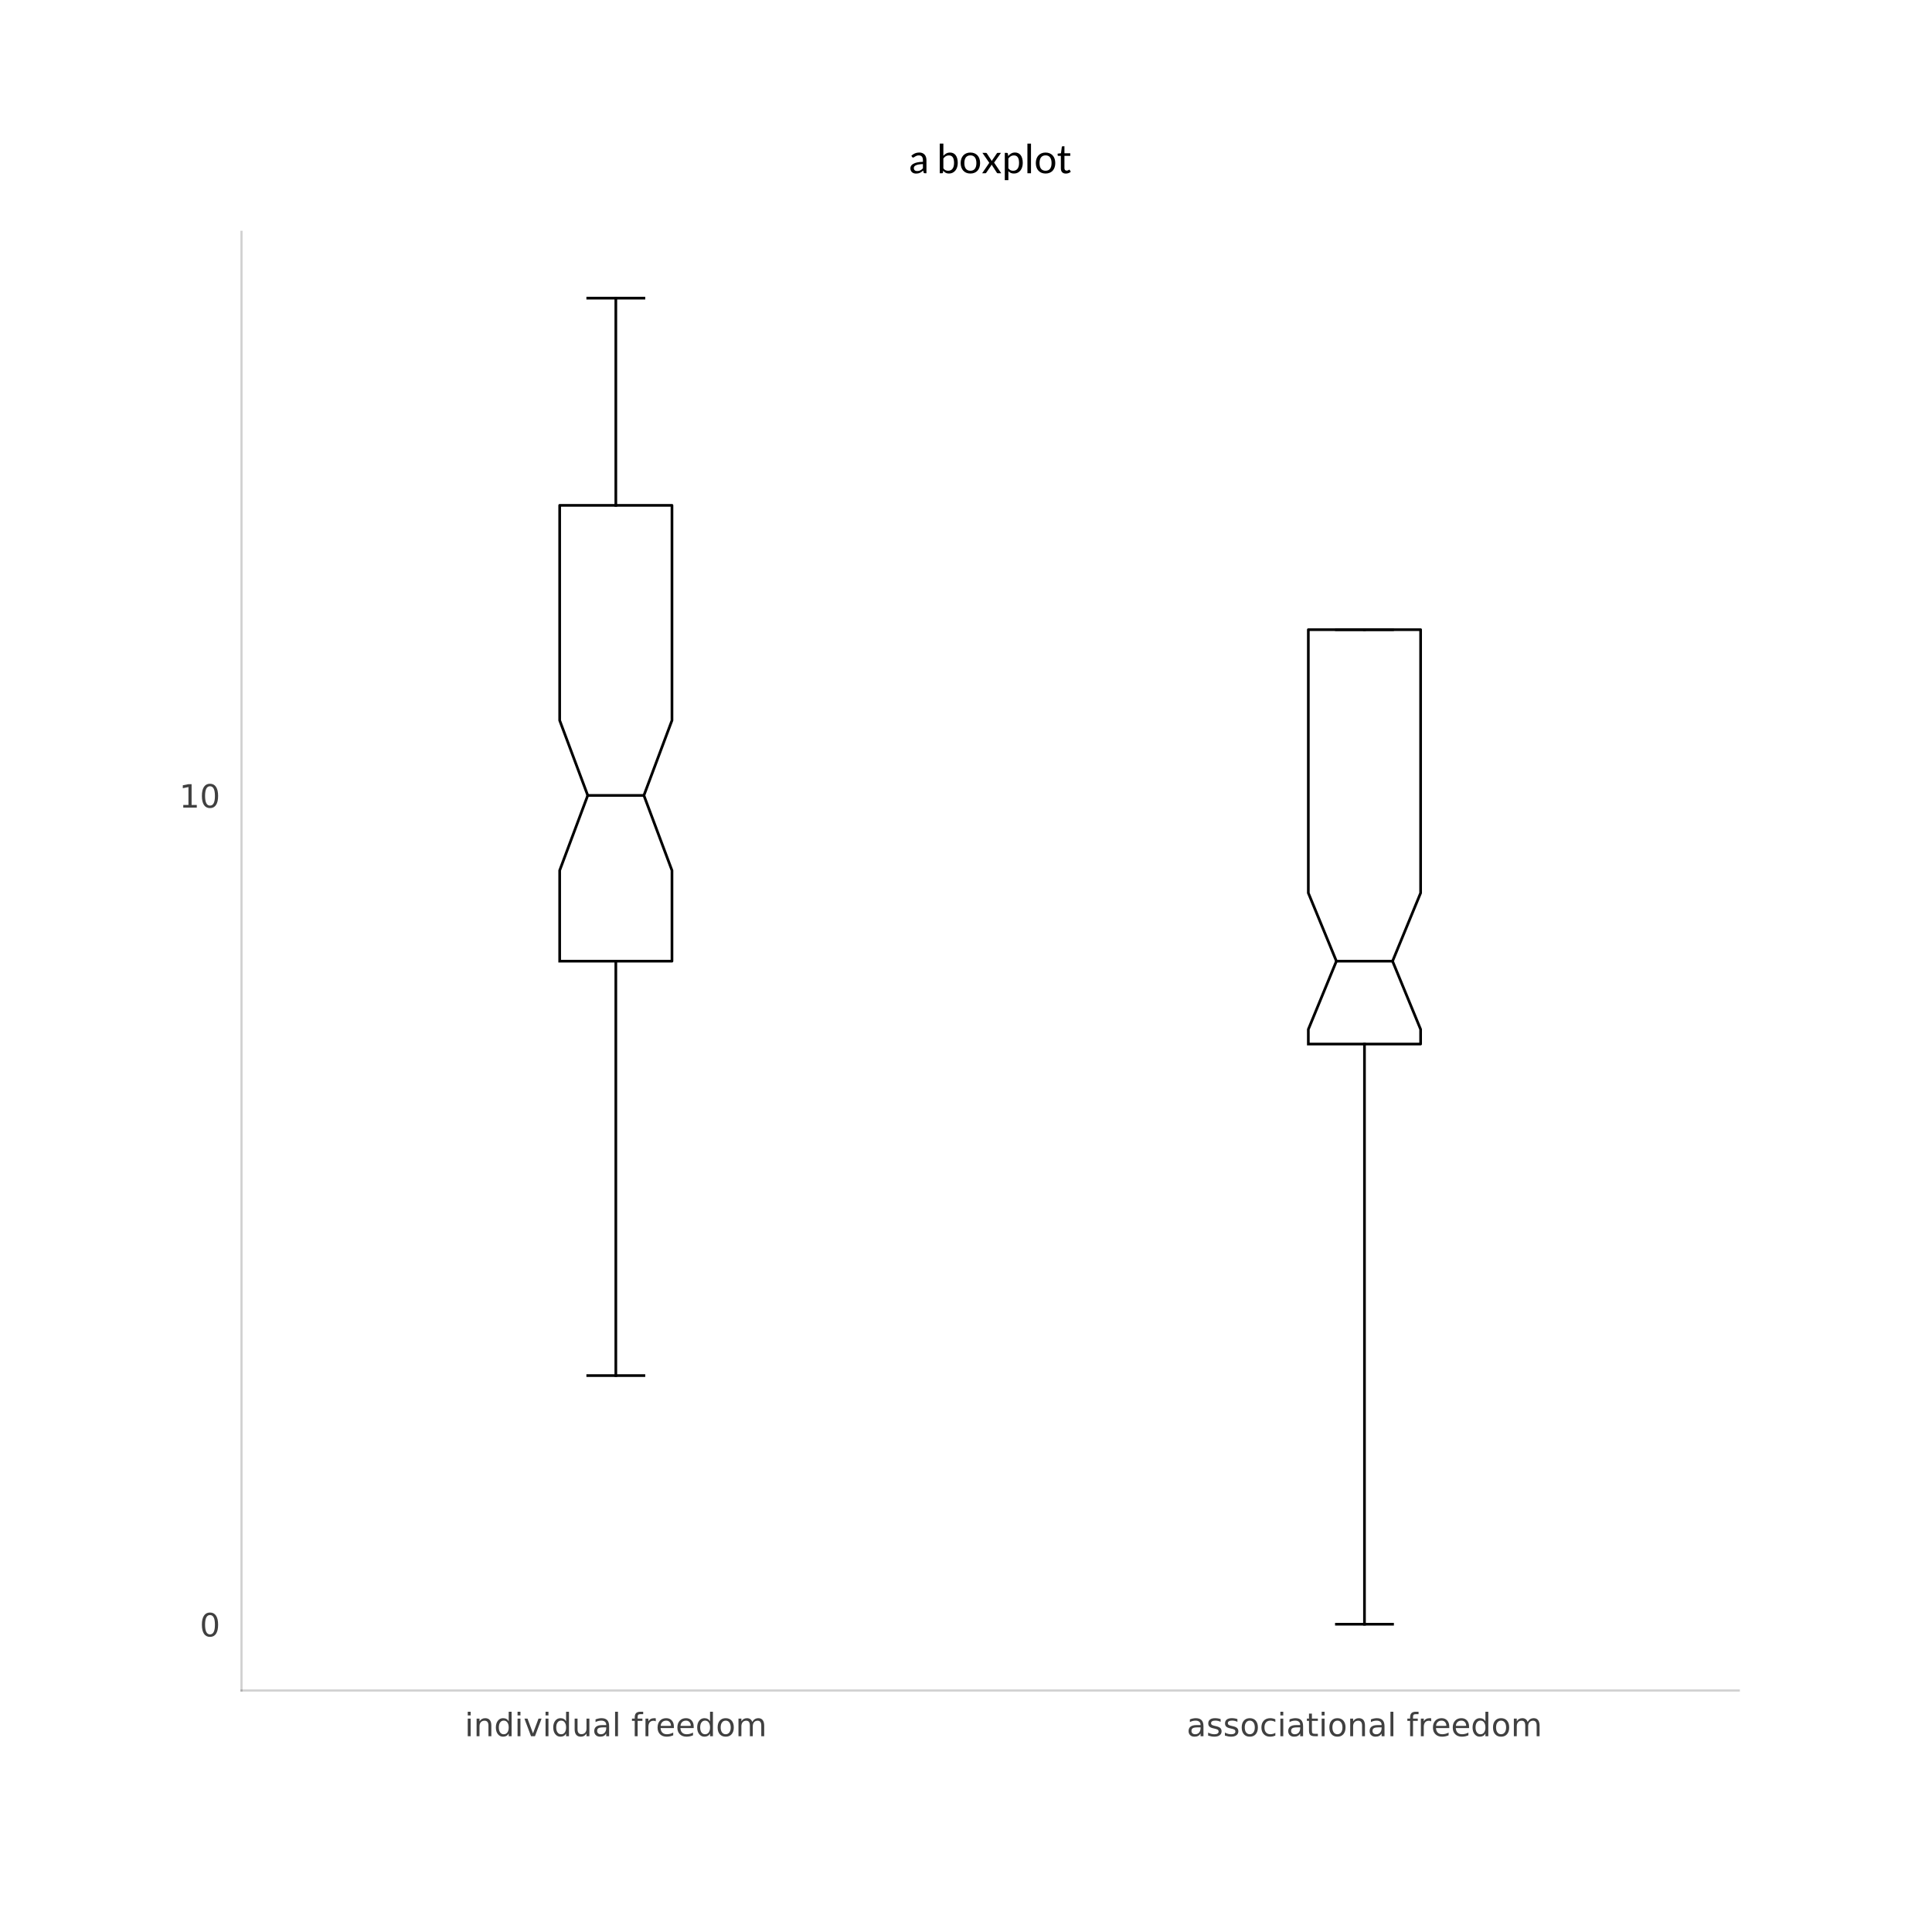
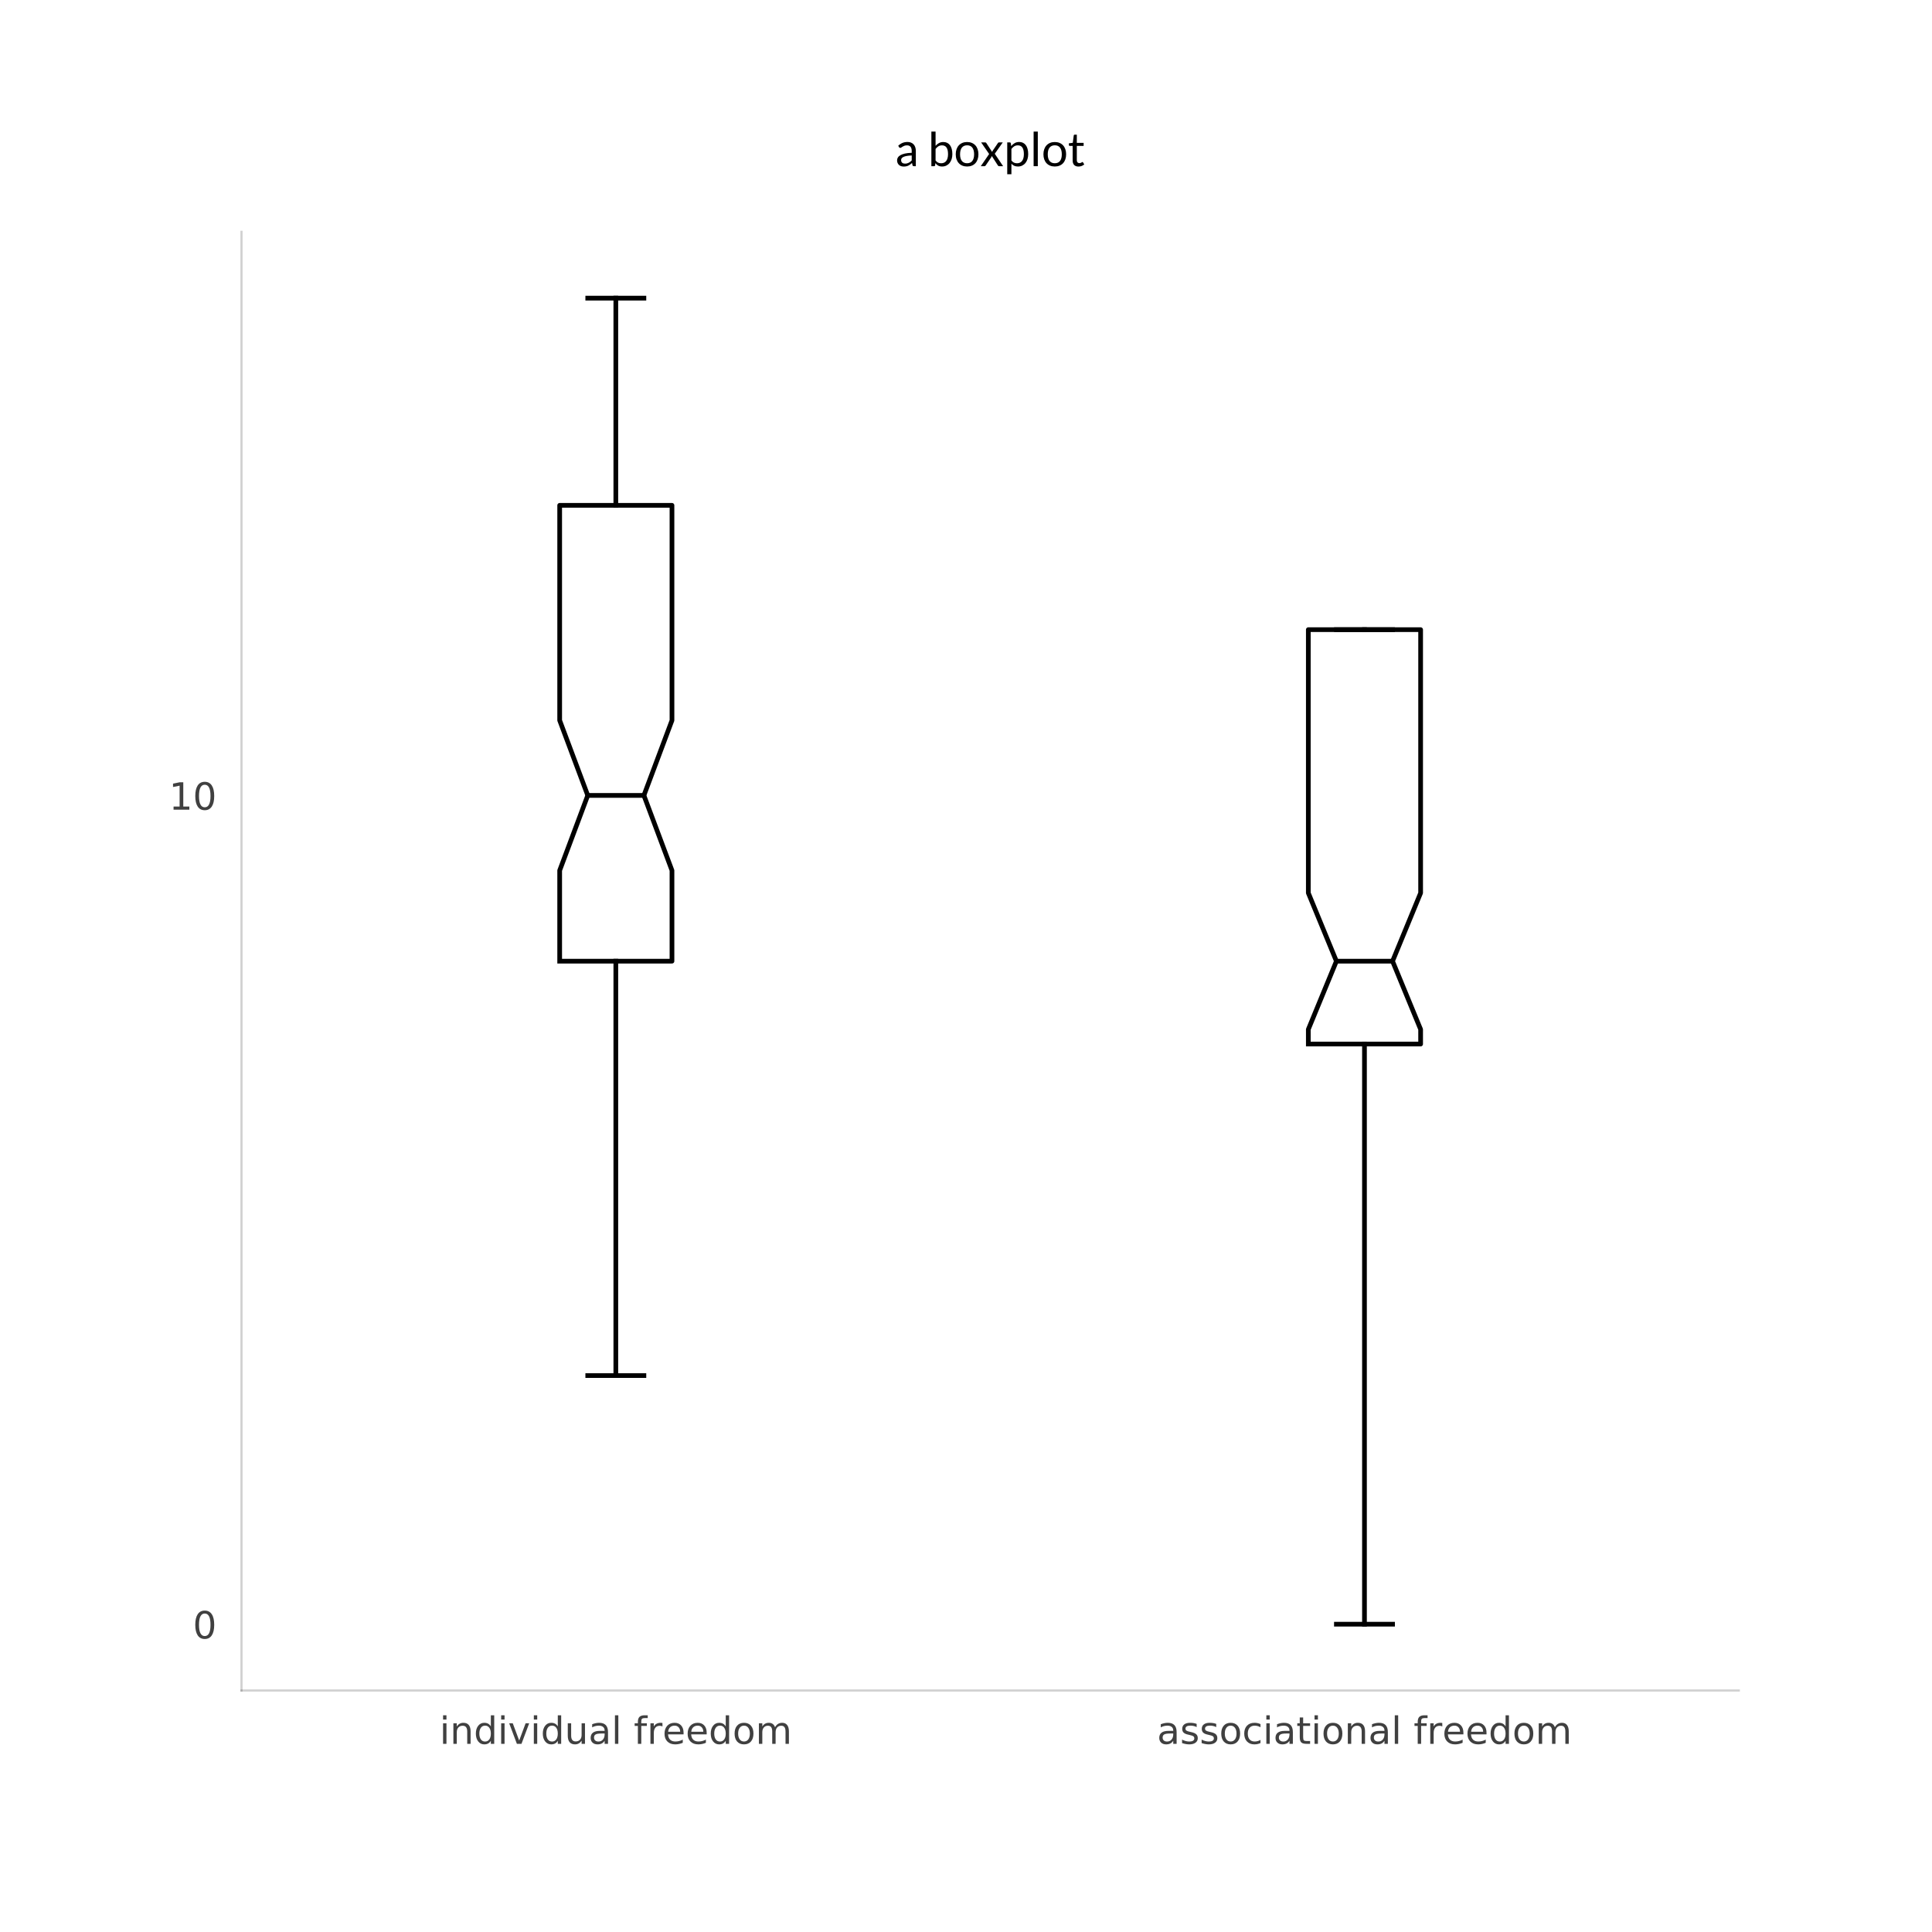
<svg xmlns="http://www.w3.org/2000/svg" xmlns:xlink="http://www.w3.org/1999/xlink" height="720pt" version="1.1" viewBox="0 0 720 720" width="720pt">
  <defs>
    <style type="text/css">
*{stroke-linecap:butt;stroke-linejoin:round;}
  </style>
  </defs>
  <g id="figure_1">
    <g id="patch_1">
      <path d="M 0 720  L 720 720  L 720 0  L 0 0  z " style="fill:#ffffff;" />
    </g>
    <g id="axes_1">
      <g id="patch_2">
        <path d="M 90 630  L 648 630  L 648 86.4  L 90 86.4  z " style="fill:#ffffff;" />
      </g>
      <g id="matplotlib.axis_1">
        <g id="xtick_1">
          <g id="line2d_1" />
          <g id="text_1">
            <defs>
              <path d="M 9.422 54.688  L 18.406 54.688  L 18.406 0  L 9.422 0  z M 9.422 75.984  L 18.406 75.984  L 18.406 64.594  L 9.422 64.594  z " id="DejaVuSans-69" />
              <path d="M 54.891 33.016  L 54.891 0  L 45.906 0  L 45.906 32.719  Q 45.906 40.484 42.875 44.328  Q 39.844 48.188 33.797 48.188  Q 26.516 48.188 22.312 43.547  Q 18.109 38.922 18.109 30.906  L 18.109 0  L 9.078 0  L 9.078 54.688  L 18.109 54.688  L 18.109 46.188  Q 21.344 51.125 25.703 53.562  Q 30.078 56 35.797 56  Q 45.219 56 50.047 50.172  Q 54.891 44.344 54.891 33.016  z " id="DejaVuSans-6e" />
              <path d="M 45.406 46.391  L 45.406 75.984  L 54.391 75.984  L 54.391 0  L 45.406 0  L 45.406 8.203  Q 42.578 3.328 38.25 0.953  Q 33.938 -1.422 27.875 -1.422  Q 17.969 -1.422 11.734 6.484  Q 5.516 14.406 5.516 27.297  Q 5.516 40.188 11.734 48.094  Q 17.969 56 27.875 56  Q 33.938 56 38.25 53.625  Q 42.578 51.266 45.406 46.391  z M 14.797 27.297  Q 14.797 17.391 18.875 11.75  Q 22.953 6.109 30.078 6.109  Q 37.203 6.109 41.297 11.75  Q 45.406 17.391 45.406 27.297  Q 45.406 37.203 41.297 42.844  Q 37.203 48.484 30.078 48.484  Q 22.953 48.484 18.875 42.844  Q 14.797 37.203 14.797 27.297  z " id="DejaVuSans-64" />
              <path d="M 2.984 54.688  L 12.5 54.688  L 29.594 8.797  L 46.688 54.688  L 56.203 54.688  L 35.688 0  L 23.484 0  z " id="DejaVuSans-76" />
              <path d="M 8.5 21.578  L 8.5 54.688  L 17.484 54.688  L 17.484 21.922  Q 17.484 14.156 20.5 10.266  Q 23.531 6.391 29.594 6.391  Q 36.859 6.391 41.078 11.031  Q 45.312 15.672 45.312 23.688  L 45.312 54.688  L 54.297 54.688  L 54.297 0  L 45.312 0  L 45.312 8.406  Q 42.047 3.422 37.719 1  Q 33.406 -1.422 27.688 -1.422  Q 18.266 -1.422 13.375 4.438  Q 8.5 10.297 8.5 21.578  z M 31.109 56  z " id="DejaVuSans-75" />
              <path d="M 34.281 27.484  Q 23.391 27.484 19.188 25  Q 14.984 22.516 14.984 16.5  Q 14.984 11.719 18.141 8.906  Q 21.297 6.109 26.703 6.109  Q 34.188 6.109 38.703 11.406  Q 43.219 16.703 43.219 25.484  L 43.219 27.484  z M 52.203 31.203  L 52.203 0  L 43.219 0  L 43.219 8.297  Q 40.141 3.328 35.547 0.953  Q 30.953 -1.422 24.312 -1.422  Q 15.922 -1.422 10.953 3.297  Q 6 8.016 6 15.922  Q 6 25.141 12.172 29.828  Q 18.359 34.516 30.609 34.516  L 43.219 34.516  L 43.219 35.406  Q 43.219 41.609 39.141 45  Q 35.062 48.391 27.688 48.391  Q 23 48.391 18.547 47.266  Q 14.109 46.141 10.016 43.891  L 10.016 52.203  Q 14.938 54.109 19.578 55.047  Q 24.219 56 28.609 56  Q 40.484 56 46.344 49.844  Q 52.203 43.703 52.203 31.203  z " id="DejaVuSans-61" />
              <path d="M 9.422 75.984  L 18.406 75.984  L 18.406 0  L 9.422 0  z " id="DejaVuSans-6c" />
              <path id="DejaVuSans-20" />
              <path d="M 37.109 75.984  L 37.109 68.5  L 28.516 68.5  Q 23.688 68.5 21.797 66.547  Q 19.922 64.594 19.922 59.516  L 19.922 54.688  L 34.719 54.688  L 34.719 47.703  L 19.922 47.703  L 19.922 0  L 10.891 0  L 10.891 47.703  L 2.297 47.703  L 2.297 54.688  L 10.891 54.688  L 10.891 58.5  Q 10.891 67.625 15.141 71.797  Q 19.391 75.984 28.609 75.984  z " id="DejaVuSans-66" />
              <path d="M 41.109 46.297  Q 39.594 47.172 37.812 47.578  Q 36.031 48 33.891 48  Q 26.266 48 22.188 43.047  Q 18.109 38.094 18.109 28.812  L 18.109 0  L 9.078 0  L 9.078 54.688  L 18.109 54.688  L 18.109 46.188  Q 20.953 51.172 25.484 53.578  Q 30.031 56 36.531 56  Q 37.453 56 38.578 55.875  Q 39.703 55.766 41.062 55.516  z " id="DejaVuSans-72" />
              <path d="M 56.203 29.594  L 56.203 25.203  L 14.891 25.203  Q 15.484 15.922 20.484 11.062  Q 25.484 6.203 34.422 6.203  Q 39.594 6.203 44.453 7.469  Q 49.312 8.734 54.109 11.281  L 54.109 2.781  Q 49.266 0.734 44.188 -0.344  Q 39.109 -1.422 33.891 -1.422  Q 20.797 -1.422 13.156 6.188  Q 5.516 13.812 5.516 26.812  Q 5.516 40.234 12.766 48.109  Q 20.016 56 32.328 56  Q 43.359 56 49.781 48.891  Q 56.203 41.797 56.203 29.594  z M 47.219 32.234  Q 47.125 39.594 43.094 43.984  Q 39.062 48.391 32.422 48.391  Q 24.906 48.391 20.391 44.141  Q 15.875 39.891 15.188 32.172  z " id="DejaVuSans-65" />
              <path d="M 30.609 48.391  Q 23.391 48.391 19.188 42.75  Q 14.984 37.109 14.984 27.297  Q 14.984 17.484 19.156 11.844  Q 23.344 6.203 30.609 6.203  Q 37.797 6.203 41.984 11.859  Q 46.188 17.531 46.188 27.297  Q 46.188 37.016 41.984 42.703  Q 37.797 48.391 30.609 48.391  z M 30.609 56  Q 42.328 56 49.016 48.375  Q 55.719 40.766 55.719 27.297  Q 55.719 13.875 49.016 6.219  Q 42.328 -1.422 30.609 -1.422  Q 18.844 -1.422 12.172 6.219  Q 5.516 13.875 5.516 27.297  Q 5.516 40.766 12.172 48.375  Q 18.844 56 30.609 56  z " id="DejaVuSans-6f" />
              <path d="M 52 44.188  Q 55.375 50.25 60.062 53.125  Q 64.75 56 71.094 56  Q 79.641 56 84.281 50.016  Q 88.922 44.047 88.922 33.016  L 88.922 0  L 79.891 0  L 79.891 32.719  Q 79.891 40.578 77.094 44.375  Q 74.312 48.188 68.609 48.188  Q 61.625 48.188 57.562 43.547  Q 53.516 38.922 53.516 30.906  L 53.516 0  L 44.484 0  L 44.484 32.719  Q 44.484 40.625 41.703 44.406  Q 38.922 48.188 33.109 48.188  Q 26.219 48.188 22.156 43.531  Q 18.109 38.875 18.109 30.906  L 18.109 0  L 9.078 0  L 9.078 54.688  L 18.109 54.688  L 18.109 46.188  Q 21.188 51.219 25.484 53.609  Q 29.781 56 35.688 56  Q 41.656 56 45.828 52.969  Q 50 49.953 52 44.188  z " id="DejaVuSans-6d" />
            </defs>
-             <g style="fill:#404040;" transform="translate(173.1891 647.0381)scale(0.12 -0.12)">
+             <g style="fill:#404040;" transform="translate(163.8039 649.8778)scale(0.14 -0.14)">
              <use xlink:href="#DejaVuSans-69" />
              <use x="27.783" xlink:href="#DejaVuSans-6e" />
              <use x="91.162" xlink:href="#DejaVuSans-64" />
              <use x="154.639" xlink:href="#DejaVuSans-69" />
              <use x="182.422" xlink:href="#DejaVuSans-76" />
              <use x="241.602" xlink:href="#DejaVuSans-69" />
              <use x="269.385" xlink:href="#DejaVuSans-64" />
              <use x="332.861" xlink:href="#DejaVuSans-75" />
              <use x="396.24" xlink:href="#DejaVuSans-61" />
              <use x="457.52" xlink:href="#DejaVuSans-6c" />
              <use x="485.303" xlink:href="#DejaVuSans-20" />
              <use x="517.09" xlink:href="#DejaVuSans-66" />
              <use x="552.295" xlink:href="#DejaVuSans-72" />
              <use x="593.377" xlink:href="#DejaVuSans-65" />
              <use x="654.9" xlink:href="#DejaVuSans-65" />
              <use x="716.424" xlink:href="#DejaVuSans-64" />
              <use x="779.9" xlink:href="#DejaVuSans-6f" />
              <use x="841.082" xlink:href="#DejaVuSans-6d" />
            </g>
          </g>
        </g>
        <g id="xtick_2">
          <g id="line2d_2" />
          <g id="text_2">
            <defs>
              <path d="M 44.281 53.078  L 44.281 44.578  Q 40.484 46.531 36.375 47.5  Q 32.281 48.484 27.875 48.484  Q 21.188 48.484 17.844 46.438  Q 14.5 44.391 14.5 40.281  Q 14.5 37.156 16.891 35.375  Q 19.281 33.594 26.516 31.984  L 29.594 31.297  Q 39.156 29.25 43.188 25.516  Q 47.219 21.781 47.219 15.094  Q 47.219 7.469 41.188 3.016  Q 35.156 -1.422 24.609 -1.422  Q 20.219 -1.422 15.453 -0.562  Q 10.688 0.297 5.422 2  L 5.422 11.281  Q 10.406 8.688 15.234 7.391  Q 20.062 6.109 24.812 6.109  Q 31.156 6.109 34.562 8.281  Q 37.984 10.453 37.984 14.406  Q 37.984 18.062 35.516 20.016  Q 33.062 21.969 24.703 23.781  L 21.578 24.516  Q 13.234 26.266 9.516 29.906  Q 5.812 33.547 5.812 39.891  Q 5.812 47.609 11.281 51.797  Q 16.75 56 26.812 56  Q 31.781 56 36.172 55.266  Q 40.578 54.547 44.281 53.078  z " id="DejaVuSans-73" />
              <path d="M 48.781 52.594  L 48.781 44.188  Q 44.969 46.297 41.141 47.344  Q 37.312 48.391 33.406 48.391  Q 24.656 48.391 19.812 42.844  Q 14.984 37.312 14.984 27.297  Q 14.984 17.281 19.812 11.734  Q 24.656 6.203 33.406 6.203  Q 37.312 6.203 41.141 7.25  Q 44.969 8.297 48.781 10.406  L 48.781 2.094  Q 45.016 0.344 40.984 -0.531  Q 36.969 -1.422 32.422 -1.422  Q 20.062 -1.422 12.781 6.344  Q 5.516 14.109 5.516 27.297  Q 5.516 40.672 12.859 48.328  Q 20.219 56 33.016 56  Q 37.156 56 41.109 55.141  Q 45.062 54.297 48.781 52.594  z " id="DejaVuSans-63" />
              <path d="M 18.312 70.219  L 18.312 54.688  L 36.812 54.688  L 36.812 47.703  L 18.312 47.703  L 18.312 18.016  Q 18.312 11.328 20.141 9.422  Q 21.969 7.516 27.594 7.516  L 36.812 7.516  L 36.812 0  L 27.594 0  Q 17.188 0 13.234 3.875  Q 9.281 7.766 9.281 18.016  L 9.281 47.703  L 2.688 47.703  L 2.688 54.688  L 9.281 54.688  L 9.281 70.219  z " id="DejaVuSans-74" />
            </defs>
-             <g style="fill:#404040;" transform="translate(442.2291 647.0381)scale(0.12 -0.12)">
+             <g style="fill:#404040;" transform="translate(431.1839 649.8778)scale(0.14 -0.14)">
              <use xlink:href="#DejaVuSans-61" />
              <use x="61.279" xlink:href="#DejaVuSans-73" />
              <use x="113.379" xlink:href="#DejaVuSans-73" />
              <use x="165.479" xlink:href="#DejaVuSans-6f" />
              <use x="226.66" xlink:href="#DejaVuSans-63" />
              <use x="281.641" xlink:href="#DejaVuSans-69" />
              <use x="309.424" xlink:href="#DejaVuSans-61" />
              <use x="370.703" xlink:href="#DejaVuSans-74" />
              <use x="409.912" xlink:href="#DejaVuSans-69" />
              <use x="437.695" xlink:href="#DejaVuSans-6f" />
              <use x="498.877" xlink:href="#DejaVuSans-6e" />
              <use x="562.256" xlink:href="#DejaVuSans-61" />
              <use x="623.535" xlink:href="#DejaVuSans-6c" />
              <use x="651.318" xlink:href="#DejaVuSans-20" />
              <use x="683.105" xlink:href="#DejaVuSans-66" />
              <use x="718.311" xlink:href="#DejaVuSans-72" />
              <use x="759.393" xlink:href="#DejaVuSans-65" />
              <use x="820.916" xlink:href="#DejaVuSans-65" />
              <use x="882.439" xlink:href="#DejaVuSans-64" />
              <use x="945.916" xlink:href="#DejaVuSans-6f" />
              <use x="1007.098" xlink:href="#DejaVuSans-6d" />
            </g>
          </g>
        </g>
      </g>
      <g id="matplotlib.axis_2">
        <g id="ytick_1">
          <g id="line2d_3" />
          <g id="text_3">
            <defs>
              <path d="M 31.781 66.406  Q 24.172 66.406 20.328 58.906  Q 16.5 51.422 16.5 36.375  Q 16.5 21.391 20.328 13.891  Q 24.172 6.391 31.781 6.391  Q 39.453 6.391 43.281 13.891  Q 47.125 21.391 47.125 36.375  Q 47.125 51.422 43.281 58.906  Q 39.453 66.406 31.781 66.406  z M 31.781 74.219  Q 44.047 74.219 50.516 64.516  Q 56.984 54.828 56.984 36.375  Q 56.984 17.969 50.516 8.266  Q 44.047 -1.422 31.781 -1.422  Q 19.531 -1.422 13.062 8.266  Q 6.594 17.969 6.594 36.375  Q 6.594 54.828 13.062 64.516  Q 19.531 74.219 31.781 74.219  z " id="DejaVuSans-30" />
            </defs>
-             <g style="fill:#404040;" transform="translate(74.445 609.85)scale(0.12 -0.12)">
+             <g style="fill:#404040;" transform="translate(71.8525 610.6098)scale(0.14 -0.14)">
              <use xlink:href="#DejaVuSans-30" />
            </g>
          </g>
        </g>
        <g id="ytick_2">
          <g id="line2d_4" />
          <g id="text_4">
            <defs>
              <path d="M 12.406 8.297  L 28.516 8.297  L 28.516 63.922  L 10.984 60.406  L 10.984 69.391  L 28.422 72.906  L 38.281 72.906  L 38.281 8.297  L 54.391 8.297  L 54.391 0  L 12.406 0  z " id="DejaVuSans-31" />
            </defs>
-             <g style="fill:#404040;" transform="translate(66.81 300.9863)scale(0.12 -0.12)">
+             <g style="fill:#404040;" transform="translate(62.945 301.7462)scale(0.14 -0.14)">
              <use xlink:href="#DejaVuSans-31" />
              <use x="63.623" xlink:href="#DejaVuSans-30" />
            </g>
          </g>
        </g>
      </g>
      <g id="line2d_5">
-         <path clip-path="url(#pf84435653f)" d="M 208.575 358.2  L 250.425 358.2  L 250.425 324.385  L 239.963 296.427  L 250.425 268.469  L 250.425 188.325  L 208.575 188.325  L 208.575 268.469  L 219.037 296.427  L 208.575 324.385  L 208.575 358.2  " style="fill:none;stroke:#000000;stroke-linecap:square;" />
+         <path clip-path="url(#pc41f311f8a)" d="M 208.575 358.2  L 250.425 358.2  L 250.425 324.385  L 239.963 296.427  L 250.425 268.469  L 250.425 188.325  L 208.575 188.325  L 208.575 268.469  L 219.037 296.427  L 208.575 324.385  L 208.575 358.2  " style="fill:none;stroke:#000000;stroke-linecap:square;stroke-width:1.75;" />
      </g>
      <g id="line2d_6">
-         <path clip-path="url(#pf84435653f)" d="M 229.5 358.2  L 229.5 512.632  " style="fill:none;stroke:#000000;stroke-linecap:square;" />
+         <path clip-path="url(#pc41f311f8a)" d="M 229.5 358.2  L 229.5 512.632  " style="fill:none;stroke:#000000;stroke-linecap:square;stroke-width:1.75;" />
      </g>
      <g id="line2d_7">
-         <path clip-path="url(#pf84435653f)" d="M 229.5 188.325  L 229.5 111.109  " style="fill:none;stroke:#000000;stroke-linecap:square;" />
+         <path clip-path="url(#pc41f311f8a)" d="M 229.5 188.325  L 229.5 111.109  " style="fill:none;stroke:#000000;stroke-linecap:square;stroke-width:1.75;" />
      </g>
      <g id="line2d_8">
-         <path clip-path="url(#pf84435653f)" d="M 219.037 512.632  L 239.963 512.632  " style="fill:none;stroke:#000000;stroke-linecap:square;" />
+         <path clip-path="url(#pc41f311f8a)" d="M 219.037 512.632  L 239.963 512.632  " style="fill:none;stroke:#000000;stroke-linecap:square;stroke-width:1.75;" />
      </g>
      <g id="line2d_9">
-         <path clip-path="url(#pf84435653f)" d="M 219.037 111.109  L 239.963 111.109  " style="fill:none;stroke:#000000;stroke-linecap:square;" />
+         <path clip-path="url(#pc41f311f8a)" d="M 219.037 111.109  L 239.963 111.109  " style="fill:none;stroke:#000000;stroke-linecap:square;stroke-width:1.75;" />
      </g>
      <g id="line2d_10" />
      <g id="line2d_11">
-         <path clip-path="url(#pf84435653f)" d="M 487.575 389.086  L 529.425 389.086  L 529.425 383.616  L 518.962 358.2  L 529.425 332.784  L 529.425 234.655  L 487.575 234.655  L 487.575 332.784  L 498.038 358.2  L 487.575 383.616  L 487.575 389.086  " style="fill:none;stroke:#000000;stroke-linecap:square;" />
+         <path clip-path="url(#pc41f311f8a)" d="M 487.575 389.086  L 529.425 389.086  L 529.425 383.616  L 518.962 358.2  L 529.425 332.784  L 529.425 234.655  L 487.575 234.655  L 487.575 332.784  L 498.038 358.2  L 487.575 383.616  L 487.575 389.086  " style="fill:none;stroke:#000000;stroke-linecap:square;stroke-width:1.75;" />
      </g>
      <g id="line2d_12">
-         <path clip-path="url(#pf84435653f)" d="M 508.5 389.086  L 508.5 605.291  " style="fill:none;stroke:#000000;stroke-linecap:square;" />
+         <path clip-path="url(#pc41f311f8a)" d="M 508.5 389.086  L 508.5 605.291  " style="fill:none;stroke:#000000;stroke-linecap:square;stroke-width:1.75;" />
      </g>
      <g id="line2d_13">
-         <path clip-path="url(#pf84435653f)" d="M 508.5 234.655  L 508.5 234.655  " style="fill:none;stroke:#000000;stroke-linecap:square;" />
+         <path clip-path="url(#pc41f311f8a)" d="M 508.5 234.655  L 508.5 234.655  " style="fill:none;stroke:#000000;stroke-linecap:square;stroke-width:1.75;" />
      </g>
      <g id="line2d_14">
-         <path clip-path="url(#pf84435653f)" d="M 498.038 605.291  L 518.962 605.291  " style="fill:none;stroke:#000000;stroke-linecap:square;" />
+         <path clip-path="url(#pc41f311f8a)" d="M 498.038 605.291  L 518.962 605.291  " style="fill:none;stroke:#000000;stroke-linecap:square;stroke-width:1.75;" />
      </g>
      <g id="line2d_15">
-         <path clip-path="url(#pf84435653f)" d="M 498.038 234.655  L 518.962 234.655  " style="fill:none;stroke:#000000;stroke-linecap:square;" />
+         <path clip-path="url(#pc41f311f8a)" d="M 498.038 234.655  L 518.962 234.655  " style="fill:none;stroke:#000000;stroke-linecap:square;stroke-width:1.75;" />
      </g>
      <g id="line2d_16" />
      <g id="line2d_17">
-         <path clip-path="url(#pf84435653f)" d="M 219.037 296.427  L 239.963 296.427  " style="fill:none;stroke:#000000;stroke-linecap:square;" />
+         <path clip-path="url(#pc41f311f8a)" d="M 219.037 296.427  L 239.963 296.427  " style="fill:none;stroke:#000000;stroke-linecap:square;stroke-width:1.75;" />
      </g>
      <g id="line2d_18">
-         <path clip-path="url(#pf84435653f)" d="M 498.038 358.2  L 518.962 358.2  " style="fill:none;stroke:#000000;stroke-linecap:square;" />
+         <path clip-path="url(#pc41f311f8a)" d="M 498.038 358.2  L 518.962 358.2  " style="fill:none;stroke:#000000;stroke-linecap:square;stroke-width:1.75;" />
      </g>
      <g id="patch_3">
        <path d="M 90 630  L 90 86.4  " style="fill:none;stroke:#1a1a1a;stroke-linecap:square;stroke-linejoin:miter;stroke-opacity:0.2;stroke-width:0.8;" />
      </g>
      <g id="patch_4">
        <path d="M 90 630  L 648 630  " style="fill:none;stroke:#1a1a1a;stroke-linecap:square;stroke-linejoin:miter;stroke-opacity:0.2;stroke-width:0.8;" />
      </g>
      <g id="text_5">
        <defs>
          <path d="M 44.5 0  L 40.547 0  Q 39.25 0 38.453 0.391  Q 37.656 0.797 37.406 2.094  L 36.406 6.797  Q 34.406 5 32.5 3.578  Q 30.594 2.156 28.5 1.172  Q 26.406 0.203 24.031 -0.297  Q 21.656 -0.797 18.75 -0.797  Q 15.797 -0.797 13.219 0.016  Q 10.656 0.844 8.75 2.5  Q 6.844 4.156 5.719 6.672  Q 4.594 9.203 4.594 12.656  Q 4.594 15.656 6.25 18.422  Q 7.906 21.203 11.578 23.344  Q 15.25 25.5 21.203 26.875  Q 27.156 28.25 35.75 28.453  L 35.75 32.406  Q 35.75 38.297 33.219 41.312  Q 30.703 44.344 25.75 44.344  Q 22.5 44.344 20.266 43.516  Q 18.047 42.703 16.422 41.672  Q 14.797 40.656 13.625 39.828  Q 12.453 39 11.297 39  Q 10.406 39 9.719 39.469  Q 9.047 39.953 8.656 40.656  L 7.047 43.5  Q 11.25 47.547 16.094 49.547  Q 20.953 51.547 26.844 51.547  Q 31.094 51.547 34.391 50.141  Q 37.703 48.75 39.953 46.25  Q 42.203 43.75 43.344 40.203  Q 44.5 36.656 44.5 32.406  z M 21.406 5.453  Q 23.75 5.453 25.703 5.922  Q 27.656 6.406 29.375 7.281  Q 31.094 8.156 32.672 9.406  Q 34.25 10.656 35.75 12.25  L 35.75 22.797  Q 29.594 22.594 25.297 21.812  Q 21 21.047 18.297 19.797  Q 15.594 18.547 14.375 16.844  Q 13.156 15.156 13.156 13.047  Q 13.156 11.047 13.797 9.594  Q 14.453 8.156 15.547 7.219  Q 16.656 6.297 18.156 5.875  Q 19.656 5.453 21.406 5.453  z " id="Lato-Regular-61" />
          <path id="Lato-Regular-20" />
          <path d="M 7.594 0  L 7.594 73.656  L 16.547 73.656  L 16.547 43.344  Q 19.703 47 23.766 49.219  Q 27.844 51.453 33.094 51.453  Q 37.5 51.453 41.047 49.797  Q 44.594 48.156 47.094 44.875  Q 49.594 41.594 50.938 36.766  Q 52.297 31.953 52.297 25.656  Q 52.297 20.047 50.797 15.219  Q 49.297 10.406 46.469 6.875  Q 43.656 3.344 39.578 1.312  Q 35.5 -0.703 30.406 -0.703  Q 25.5 -0.703 22.078 1.188  Q 18.656 3.094 16.094 6.5  L 15.656 1.906  Q 15.25 0 13.344 0  z M 30.203 44.344  Q 25.844 44.344 22.562 42.344  Q 19.297 40.344 16.547 36.703  L 16.547 12.203  Q 18.953 8.906 21.875 7.547  Q 24.797 6.203 28.406 6.203  Q 35.5 6.203 39.297 11.25  Q 43.094 16.297 43.094 25.656  Q 43.094 30.594 42.219 34.141  Q 41.344 37.703 39.688 39.969  Q 38.047 42.25 35.641 43.297  Q 33.25 44.344 30.203 44.344  z " id="Lato-Regular-62" />
          <path d="M 27.797 51.453  Q 33.344 51.453 37.812 49.594  Q 42.297 47.75 45.422 44.344  Q 48.547 40.953 50.219 36.125  Q 51.906 31.297 51.906 25.344  Q 51.906 19.344 50.219 14.547  Q 48.547 9.75 45.422 6.344  Q 42.297 2.953 37.812 1.125  Q 33.344 -0.703 27.797 -0.703  Q 22.25 -0.703 17.766 1.125  Q 13.297 2.953 10.141 6.344  Q 7 9.75 5.297 14.547  Q 3.594 19.344 3.594 25.344  Q 3.594 31.297 5.297 36.125  Q 7 40.953 10.141 44.344  Q 13.297 47.75 17.766 49.594  Q 22.25 51.453 27.797 51.453  z M 27.797 6.25  Q 35.297 6.25 39 11.266  Q 42.703 16.297 42.703 25.297  Q 42.703 34.344 39 39.391  Q 35.297 44.453 27.797 44.453  Q 24 44.453 21.203 43.141  Q 18.406 41.844 16.531 39.391  Q 14.656 36.953 13.719 33.375  Q 12.797 29.797 12.797 25.297  Q 12.797 20.797 13.719 17.25  Q 14.656 13.703 16.531 11.266  Q 18.406 8.844 21.203 7.547  Q 24 6.25 27.797 6.25  z " id="Lato-Regular-6f" />
          <path d="M 19.156 25.953  L 2.094 50.656  L 10.656 50.656  Q 11.75 50.656 12.25 50.297  Q 12.75 49.953 13.156 49.297  L 25.547 30.297  Q 26 31.703 26.844 33.094  L 37.75 49.094  Q 38.25 49.797 38.75 50.219  Q 39.25 50.656 40 50.656  L 48.203 50.656  L 31.156 26.453  L 48.906 0  L 40.344 0  Q 39.25 0 38.625 0.578  Q 38 1.156 37.594 1.844  L 24.844 21.703  Q 24.5 20.25 23.797 19.094  L 12 1.844  Q 11.5 1.156 10.922 0.578  Q 10.344 0 9.344 0  L 1.406 0  z " id="Lato-Regular-78" />
          <path d="M 7.297 -17.156  L 7.297 50.656  L 12.594 50.656  Q 14.5 50.656 15 48.797  L 15.75 42.797  Q 19 46.75 23.172 49.141  Q 27.344 51.547 32.797 51.547  Q 37.156 51.547 40.703 49.875  Q 44.25 48.203 46.75 44.922  Q 49.25 41.656 50.594 36.797  Q 51.953 31.953 51.953 25.656  Q 51.953 20.047 50.453 15.219  Q 48.953 10.406 46.141 6.875  Q 43.344 3.344 39.266 1.312  Q 35.203 -0.703 30.094 -0.703  Q 25.406 -0.703 22.078 0.844  Q 18.75 2.406 16.203 5.25  L 16.203 -17.156  z M 29.844 44.344  Q 25.5 44.344 22.219 42.344  Q 18.953 40.344 16.203 36.703  L 16.203 12.203  Q 18.656 8.906 21.578 7.547  Q 24.5 6.203 28.094 6.203  Q 35.156 6.203 38.953 11.25  Q 42.75 16.297 42.75 25.656  Q 42.75 30.594 41.875 34.141  Q 41 37.703 39.344 39.969  Q 37.703 42.25 35.297 43.297  Q 32.906 44.344 29.844 44.344  z " id="Lato-Regular-70" />
          <path d="M 17.203 73.656  L 17.203 0  L 8.297 0  L 8.297 73.656  z " id="Lato-Regular-6c" />
          <path d="M 22.656 -0.797  Q 16.656 -0.797 13.422 2.547  Q 10.203 5.906 10.203 12.203  L 10.203 43.203  L 4.094 43.203  Q 3.297 43.203 2.75 43.672  Q 2.203 44.156 2.203 45.156  L 2.203 48.703  L 10.5 49.75  L 12.547 65.406  Q 12.656 66.156 13.203 66.625  Q 13.75 67.094 14.594 67.094  L 19.094 67.094  L 19.094 49.656  L 33.594 49.656  L 33.594 43.203  L 19.094 43.203  L 19.094 12.797  Q 19.094 9.594 20.641 8.047  Q 22.203 6.5 24.656 6.5  Q 26.047 6.5 27.062 6.875  Q 28.094 7.25 28.844 7.703  Q 29.594 8.156 30.125 8.531  Q 30.656 8.906 31.047 8.906  Q 31.75 8.906 32.297 8.047  L 34.906 3.797  Q 32.594 1.656 29.344 0.422  Q 26.094 -0.797 22.656 -0.797  z " id="Lato-Regular-74" />
        </defs>
-         <g transform="translate(338.584 64.56844)scale(0.15 -0.15)">
+         <g transform="translate(333.5146 61.92984)scale(0.175 -0.175)">
          <use xlink:href="#Lato-Regular-61" />
          <use x="50.7" xlink:href="#Lato-Regular-20" />
          <use x="70" xlink:href="#Lato-Regular-62" />
          <use x="125.9" xlink:href="#Lato-Regular-6f" />
          <use x="181.453" xlink:href="#Lato-Regular-78" />
          <use x="231.853" xlink:href="#Lato-Regular-70" />
          <use x="287.053" xlink:href="#Lato-Regular-6c" />
          <use x="312.653" xlink:href="#Lato-Regular-6f" />
          <use x="368.253" xlink:href="#Lato-Regular-74" />
        </g>
-         <g transform="translate(369 80.4)scale(0.15 -0.15)" />
+         <g transform="translate(369 80.4)scale(0.175 -0.175)" />
      </g>
    </g>
  </g>
  <defs>
-     <clipPath id="pf84435653f">
+     <clipPath id="pc41f311f8a">
      <rect height="543.6" width="558" x="90" y="86.4" />
    </clipPath>
  </defs>
</svg>
